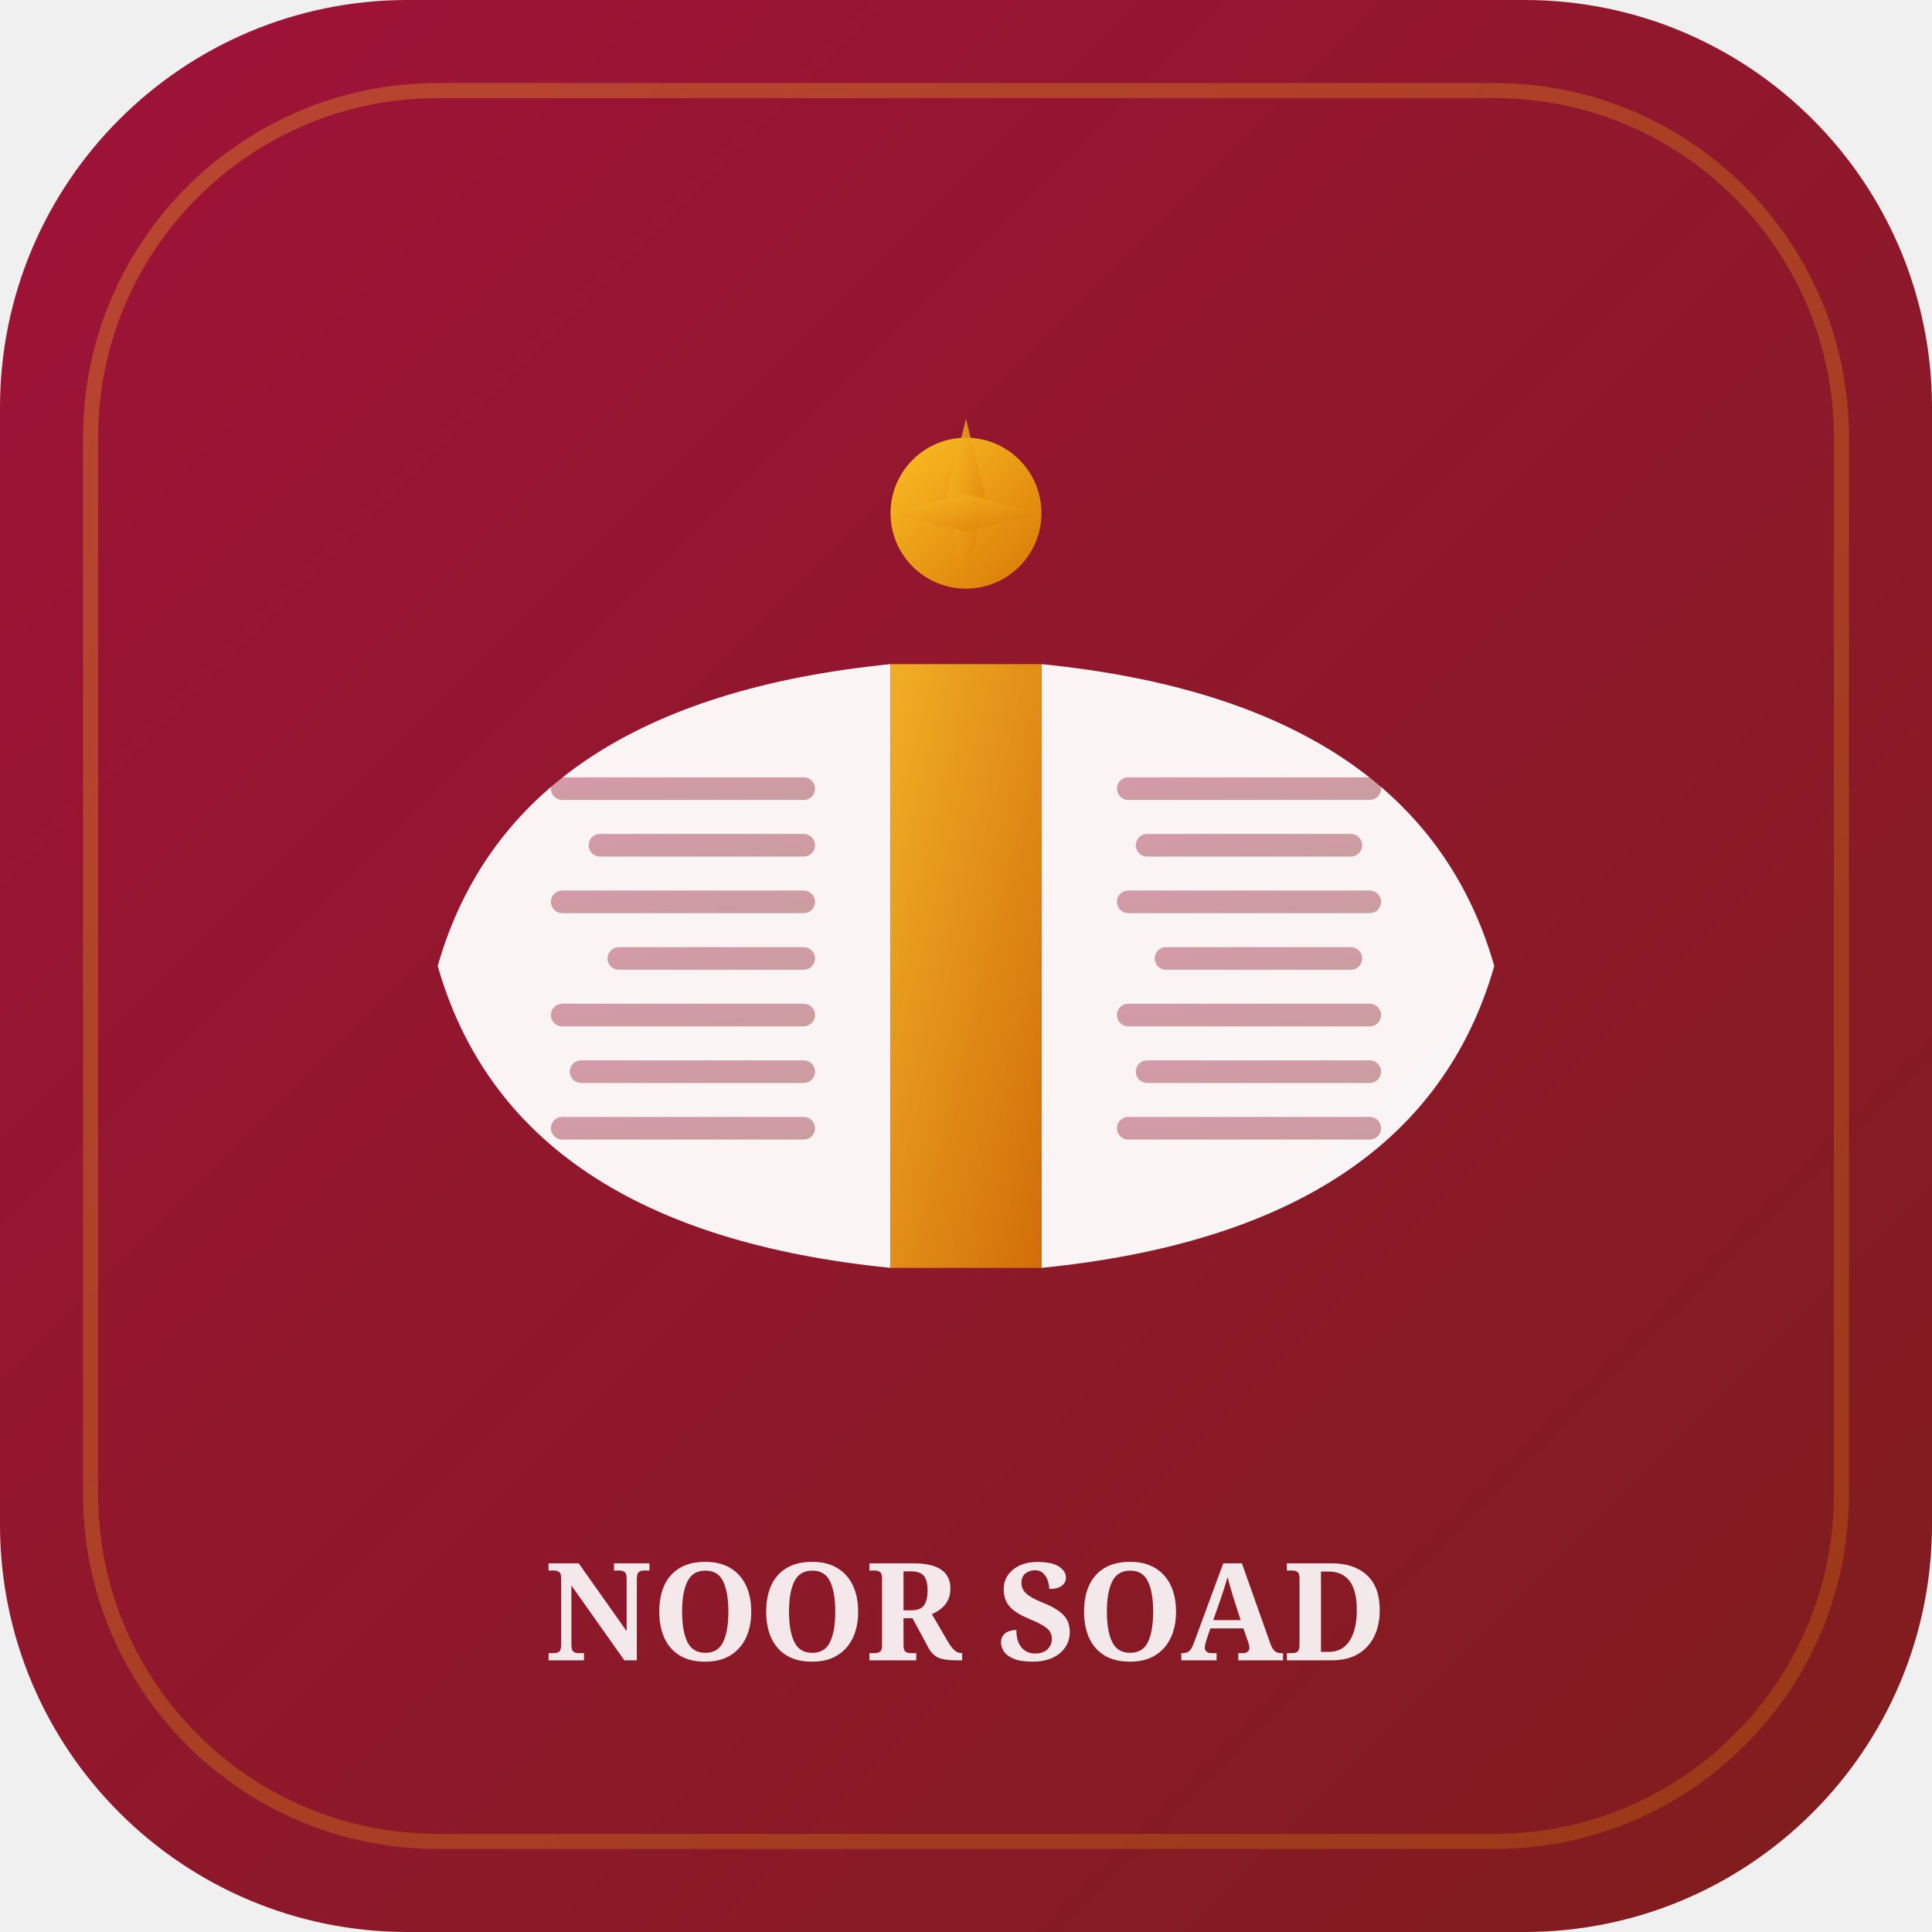
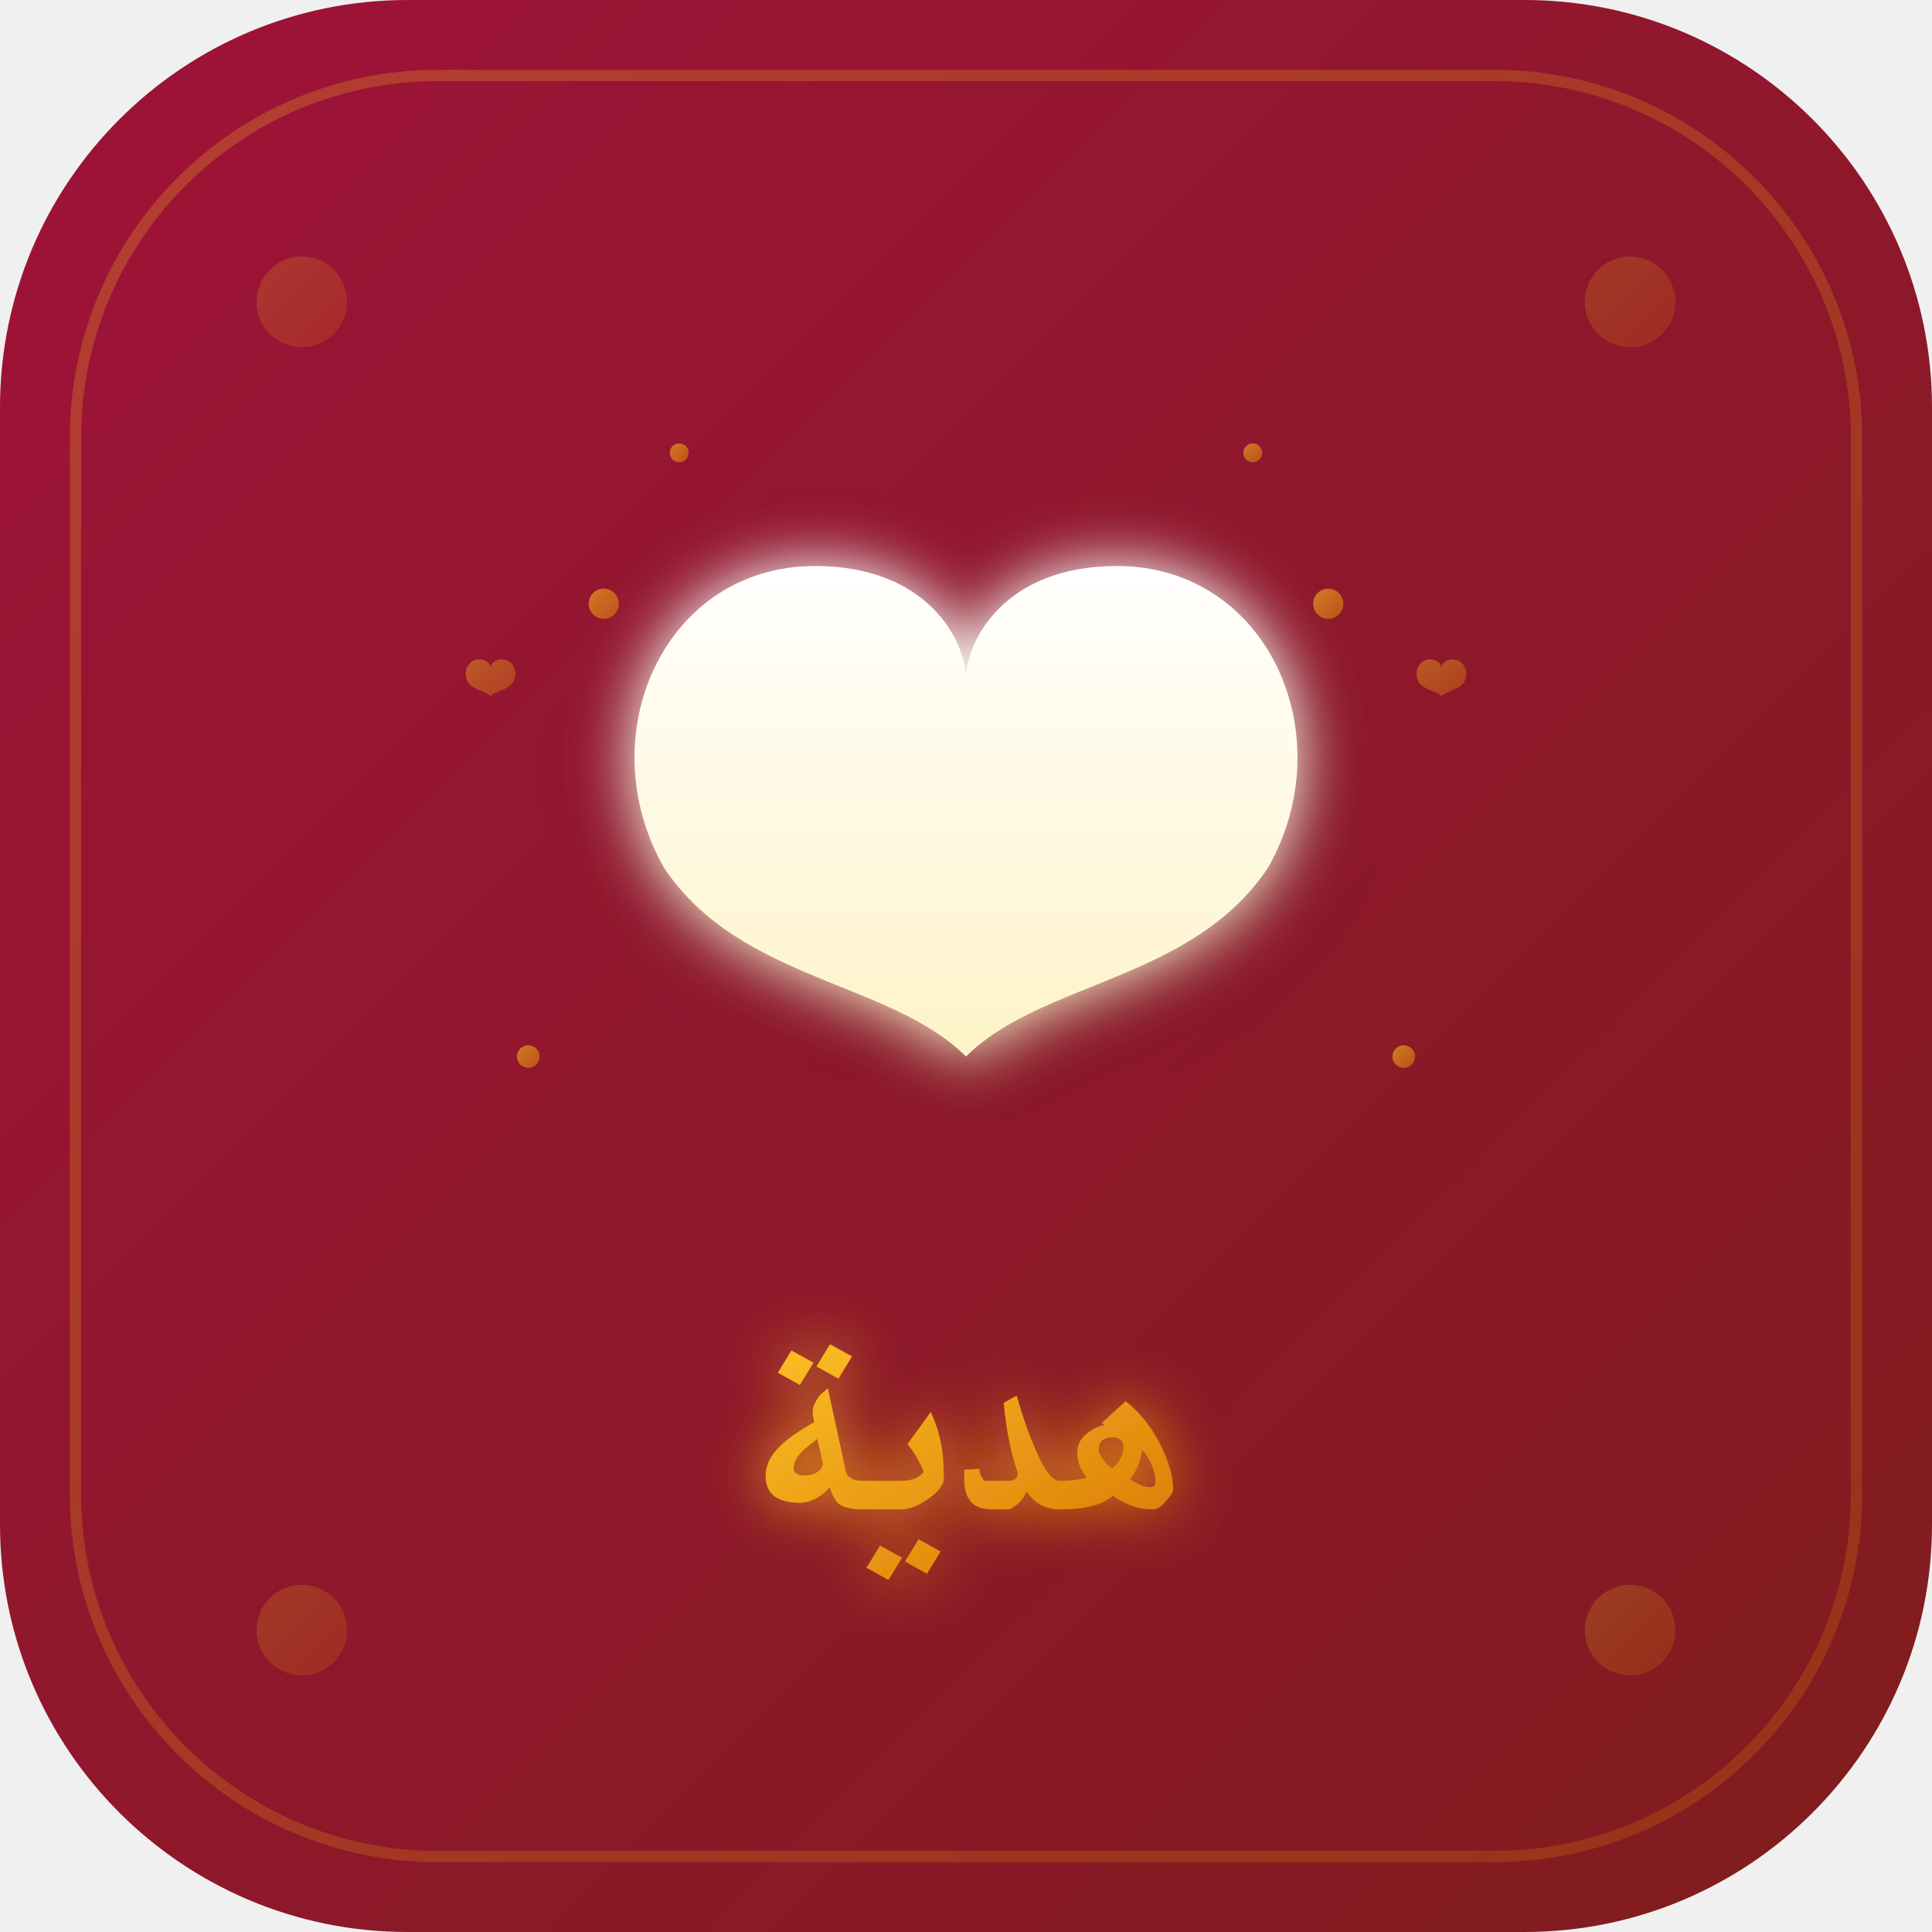
<svg xmlns="http://www.w3.org/2000/svg" viewBox="0 0 512 512">
  <defs>
    <linearGradient id="bgGradient" x1="0%" y1="0%" x2="100%" y2="100%">
      <stop offset="0%" style="stop-color:#9f1239;stop-opacity:1" />
      <stop offset="100%" style="stop-color:#7f1d1d;stop-opacity:1" />
    </linearGradient>
    <linearGradient id="goldGradient" x1="0%" y1="0%" x2="100%" y2="100%">
      <stop offset="0%" style="stop-color:#fbbf24;stop-opacity:1" />
      <stop offset="100%" style="stop-color:#d97706;stop-opacity:1" />
    </linearGradient>
+     <linearGradient id="heartGradient" x1="0%" y1="0%" x2="0%" y2="100%">
+       <stop offset="0%" style="stop-color:#ffffff;stop-opacity:1" />
+       <stop offset="100%" style="stop-color:#fef3c7;stop-opacity:1" />
+     </linearGradient>
+     <filter id="glow" x="-50%" y="-50%" width="200%" height="200%">
+       <feGaussianBlur stdDeviation="8" result="coloredBlur" />
+       <feMerge>
+         <feMergeNode in="coloredBlur" />
+         <feMergeNode in="SourceGraphic" />
+       </feMerge>
+     </filter>
+     <filter id="shadow" x="-50%" y="-50%" width="200%" height="200%">
+       <feDropShadow dx="0" dy="4" stdDeviation="8" flood-color="#000" flood-opacity="0.3" />
+     </filter>
  </defs>
  <rect width="512" height="512" rx="108" fill="url(#bgGradient)" />
-   <rect x="24" y="24" width="464" height="464" rx="92" fill="none" stroke="url(#goldGradient)" stroke-width="4" opacity="0.3" />
-   <g transform="translate(256, 256)">
-     <path d="M-20 -80 Q-120 -70 -140 0 Q-120 70 -20 80 L-20 -80" fill="white" opacity="0.95" />
-     <path d="M20 -80 Q120 -70 140 0 Q120 70 20 80 L20 -80" fill="white" opacity="0.95" />
-     <rect x="-20" y="-80" width="40" height="160" fill="url(#goldGradient)" opacity="0.9" />
-     <g fill="url(#bgGradient)" opacity="0.4">
-       <rect x="-110" y="-50" width="70" height="6" rx="3" />
-       <rect x="-100" y="-35" width="60" height="6" rx="3" />
-       <rect x="-110" y="-20" width="70" height="6" rx="3" />
-       <rect x="-95" y="-5" width="55" height="6" rx="3" />
-       <rect x="-110" y="10" width="70" height="6" rx="3" />
-       <rect x="-105" y="25" width="65" height="6" rx="3" />
-       <rect x="-110" y="40" width="70" height="6" rx="3" />
-     </g>
-     <g fill="url(#bgGradient)" opacity="0.4">
-       <rect x="40" y="-50" width="70" height="6" rx="3" />
-       <rect x="45" y="-35" width="60" height="6" rx="3" />
-       <rect x="40" y="-20" width="70" height="6" rx="3" />
-       <rect x="50" y="-5" width="55" height="6" rx="3" />
-       <rect x="40" y="10" width="70" height="6" rx="3" />
-       <rect x="45" y="25" width="65" height="6" rx="3" />
-       <rect x="40" y="40" width="70" height="6" rx="3" />
-     </g>
-     <g fill="url(#goldGradient)">
-       <circle cx="0" cy="-120" r="20" />
-       <path d="M0 -145 L5 -125 L0 -100 L-5 -125 Z" opacity="0.8" />
-       <path d="M-20 -120 L0 -115 L20 -120 L0 -125 Z" opacity="0.8" />
-     </g>
+   <rect x="20" y="20" width="472" height="472" rx="96" fill="none" stroke="url(#goldGradient)" stroke-width="3" opacity="0.25" />
+   <g fill="url(#goldGradient)" opacity="0.2">
+     <circle cx="80" cy="80" r="12" />
+     <circle cx="432" cy="80" r="12" />
+     <circle cx="80" cy="432" r="12" />
+     <circle cx="432" cy="432" r="12" />
  </g>
-   <text x="256" y="440" text-anchor="middle" font-family="Georgia, serif" font-size="36" fill="white" font-weight="bold" opacity="0.9">NOOR SOAD</text>
+   <g transform="translate(256, 220)" filter="url(#shadow)">
+     <path d="M0 60              C-20 40, -60 40, -80 10              C-100 -25, -80 -70, -40 -70              C-10 -70, 0 -50, 0 -40              C0 -50, 10 -70, 40 -70              C80 -70, 100 -25, 80 10              C60 40, 20 40, 0 60 Z" fill="url(#heartGradient)" filter="url(#glow)" />
+   </g>
+   <g fill="url(#goldGradient)" opacity="0.4">
+     <path transform="translate(130, 180) scale(0.15)" d="M0 30 C-10 20, -30 20, -40 5 C-50 -12, -40 -35, -20 -35 C-5 -35, 0 -25, 0 -20 C0 -25, 5 -35, 20 -35 C40 -35, 50 -12, 40 5 C30 20, 10 20, 0 30 Z" />
+     <path transform="translate(382, 180) scale(0.15)" d="M0 30 C-10 20, -30 20, -40 5 C-50 -12, -40 -35, -20 -35 C-5 -35, 0 -25, 0 -20 C0 -25, 5 -35, 20 -35 C40 -35, 50 -12, 40 5 C30 20, 10 20, 0 30 Z" />
+   </g>
+   <g fill="url(#goldGradient)" opacity="0.6">
+     <circle cx="160" cy="160" r="4" />
+     <circle cx="352" cy="160" r="4" />
+     <circle cx="140" cy="280" r="3" />
+     <circle cx="372" cy="280" r="3" />
+     <circle cx="180" cy="120" r="2.5" />
+     <circle cx="332" cy="120" r="2.5" />
+   </g>
+   <text x="256" y="400" text-anchor="middle" font-family="'Traditional Arabic', 'Arabic Typesetting', 'Amiri', serif" font-size="72" fill="url(#goldGradient)" font-weight="bold" filter="url(#glow)">هدية</text>
+   <line x1="180" y1="430" x2="332" y2="430" stroke="url(#goldGradient)" stroke-width="2" opacity="0.3" stroke-linecap="round" />
</svg>
